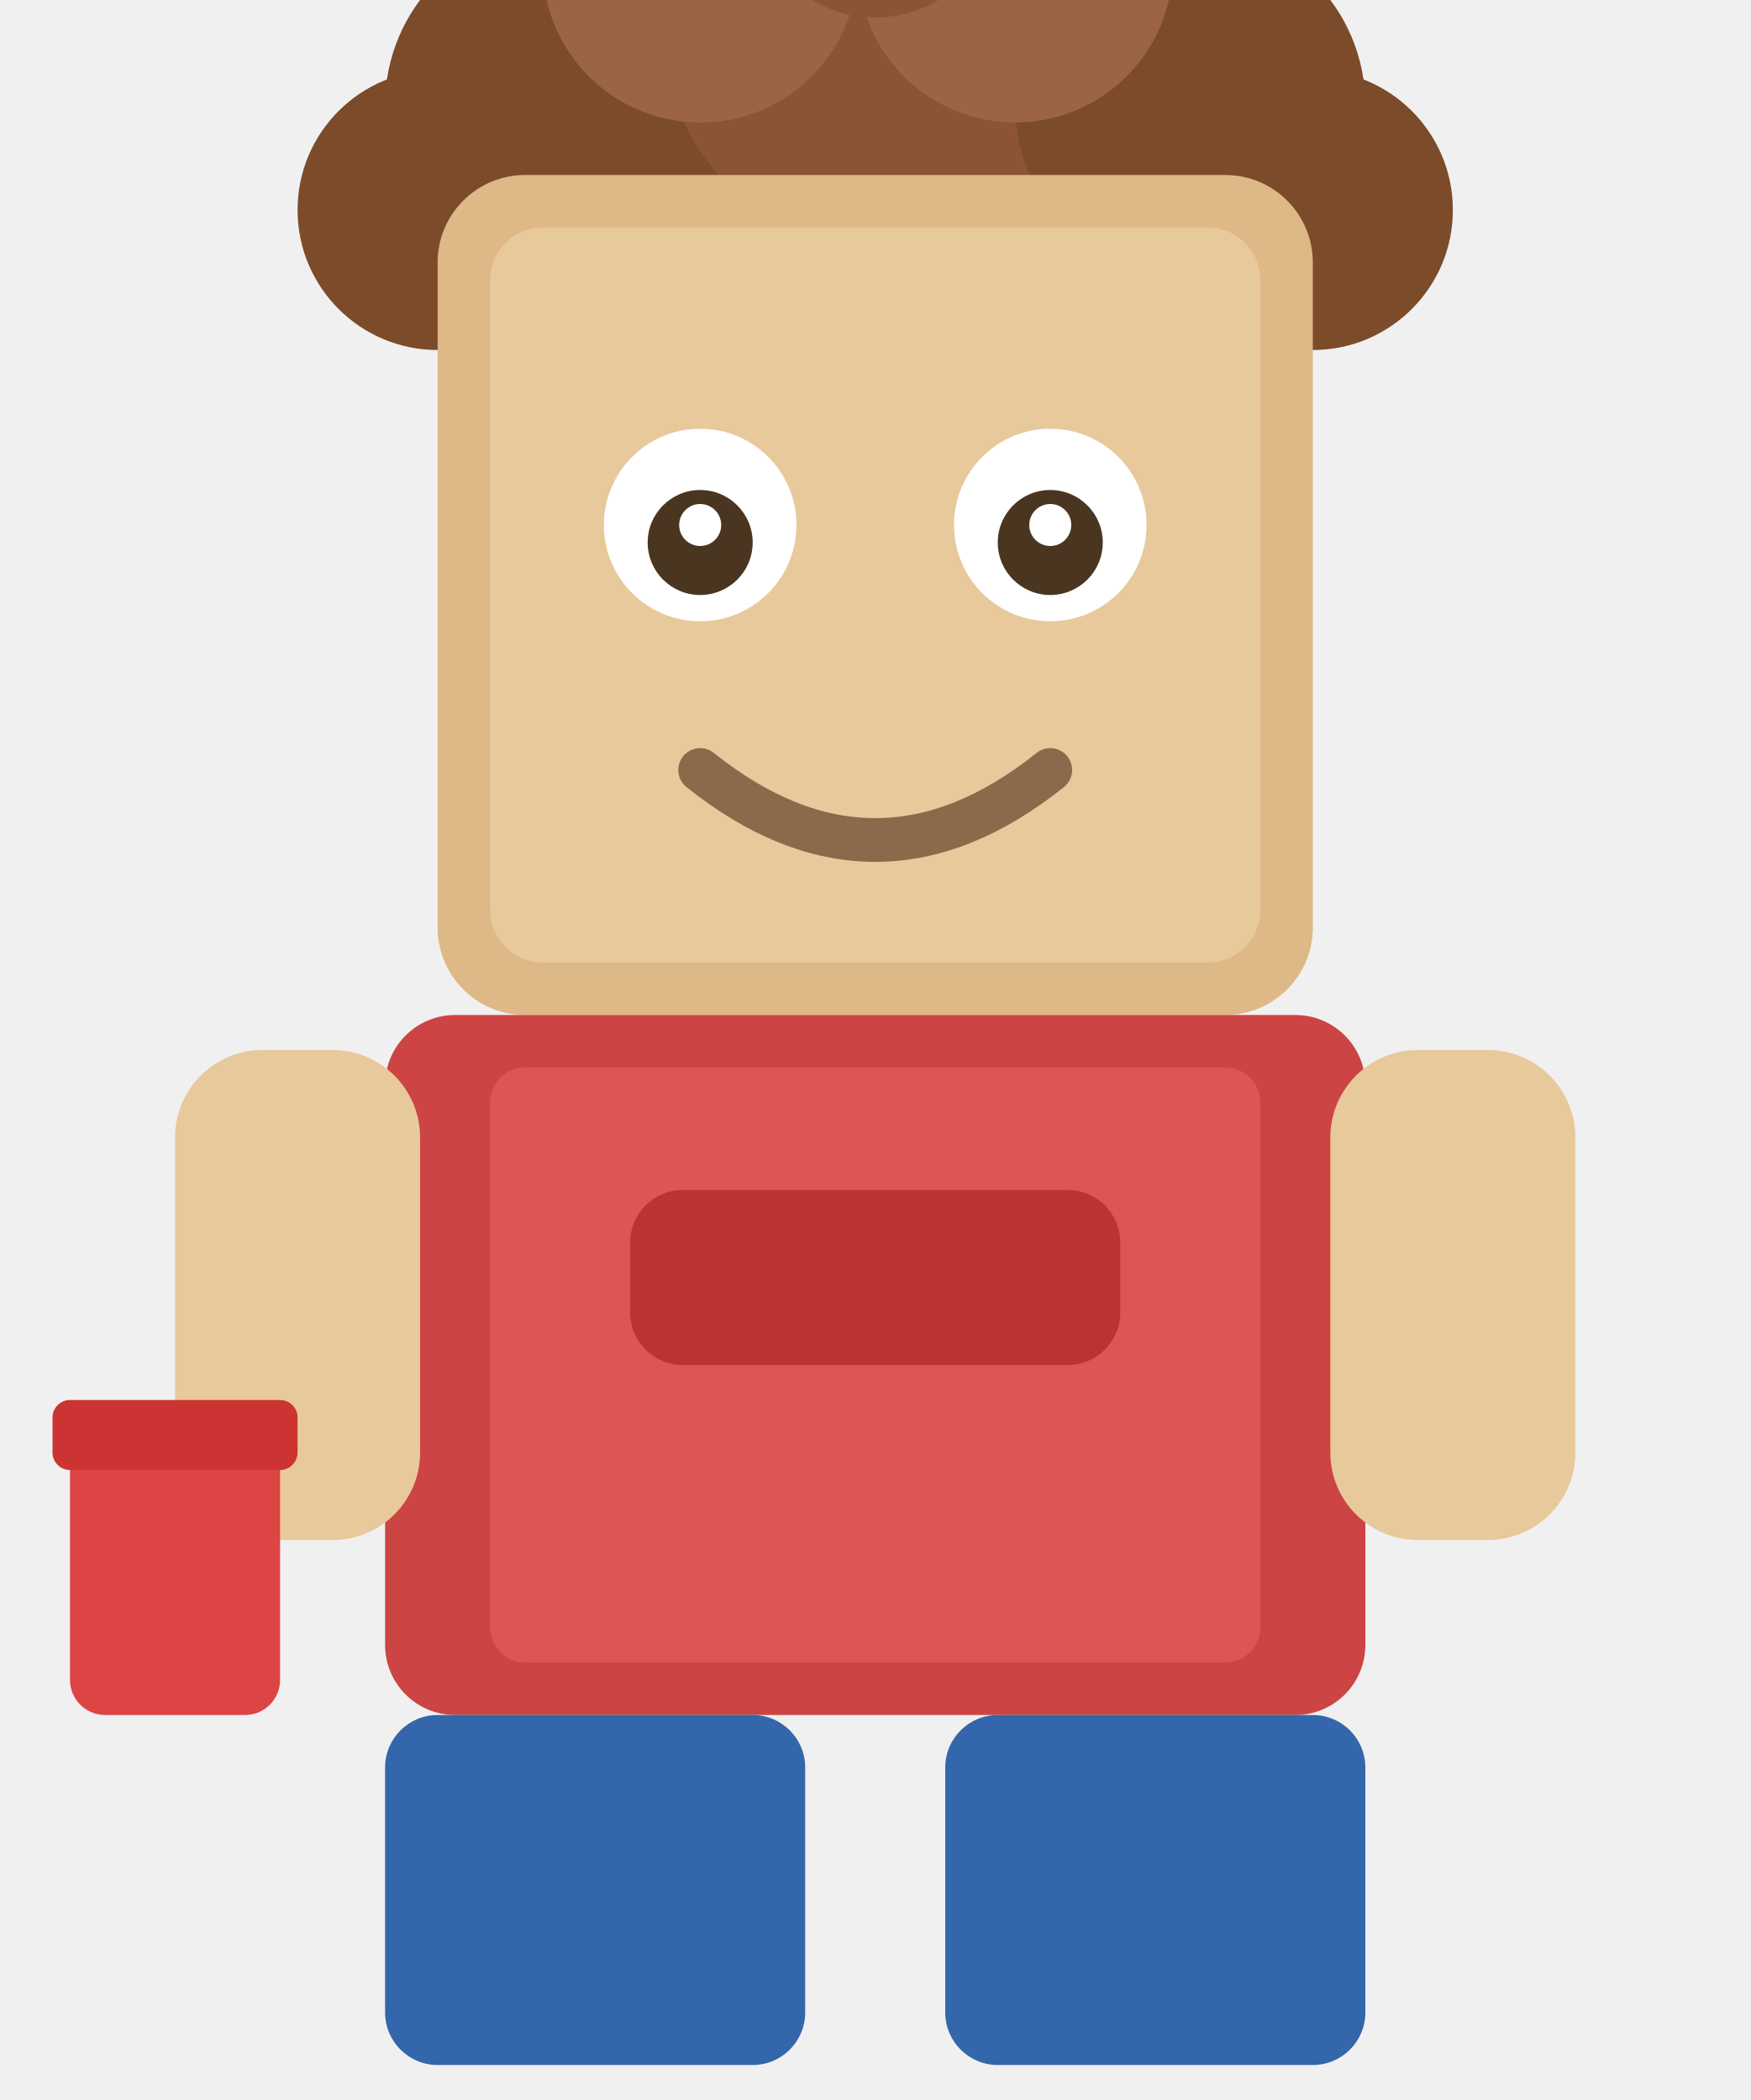
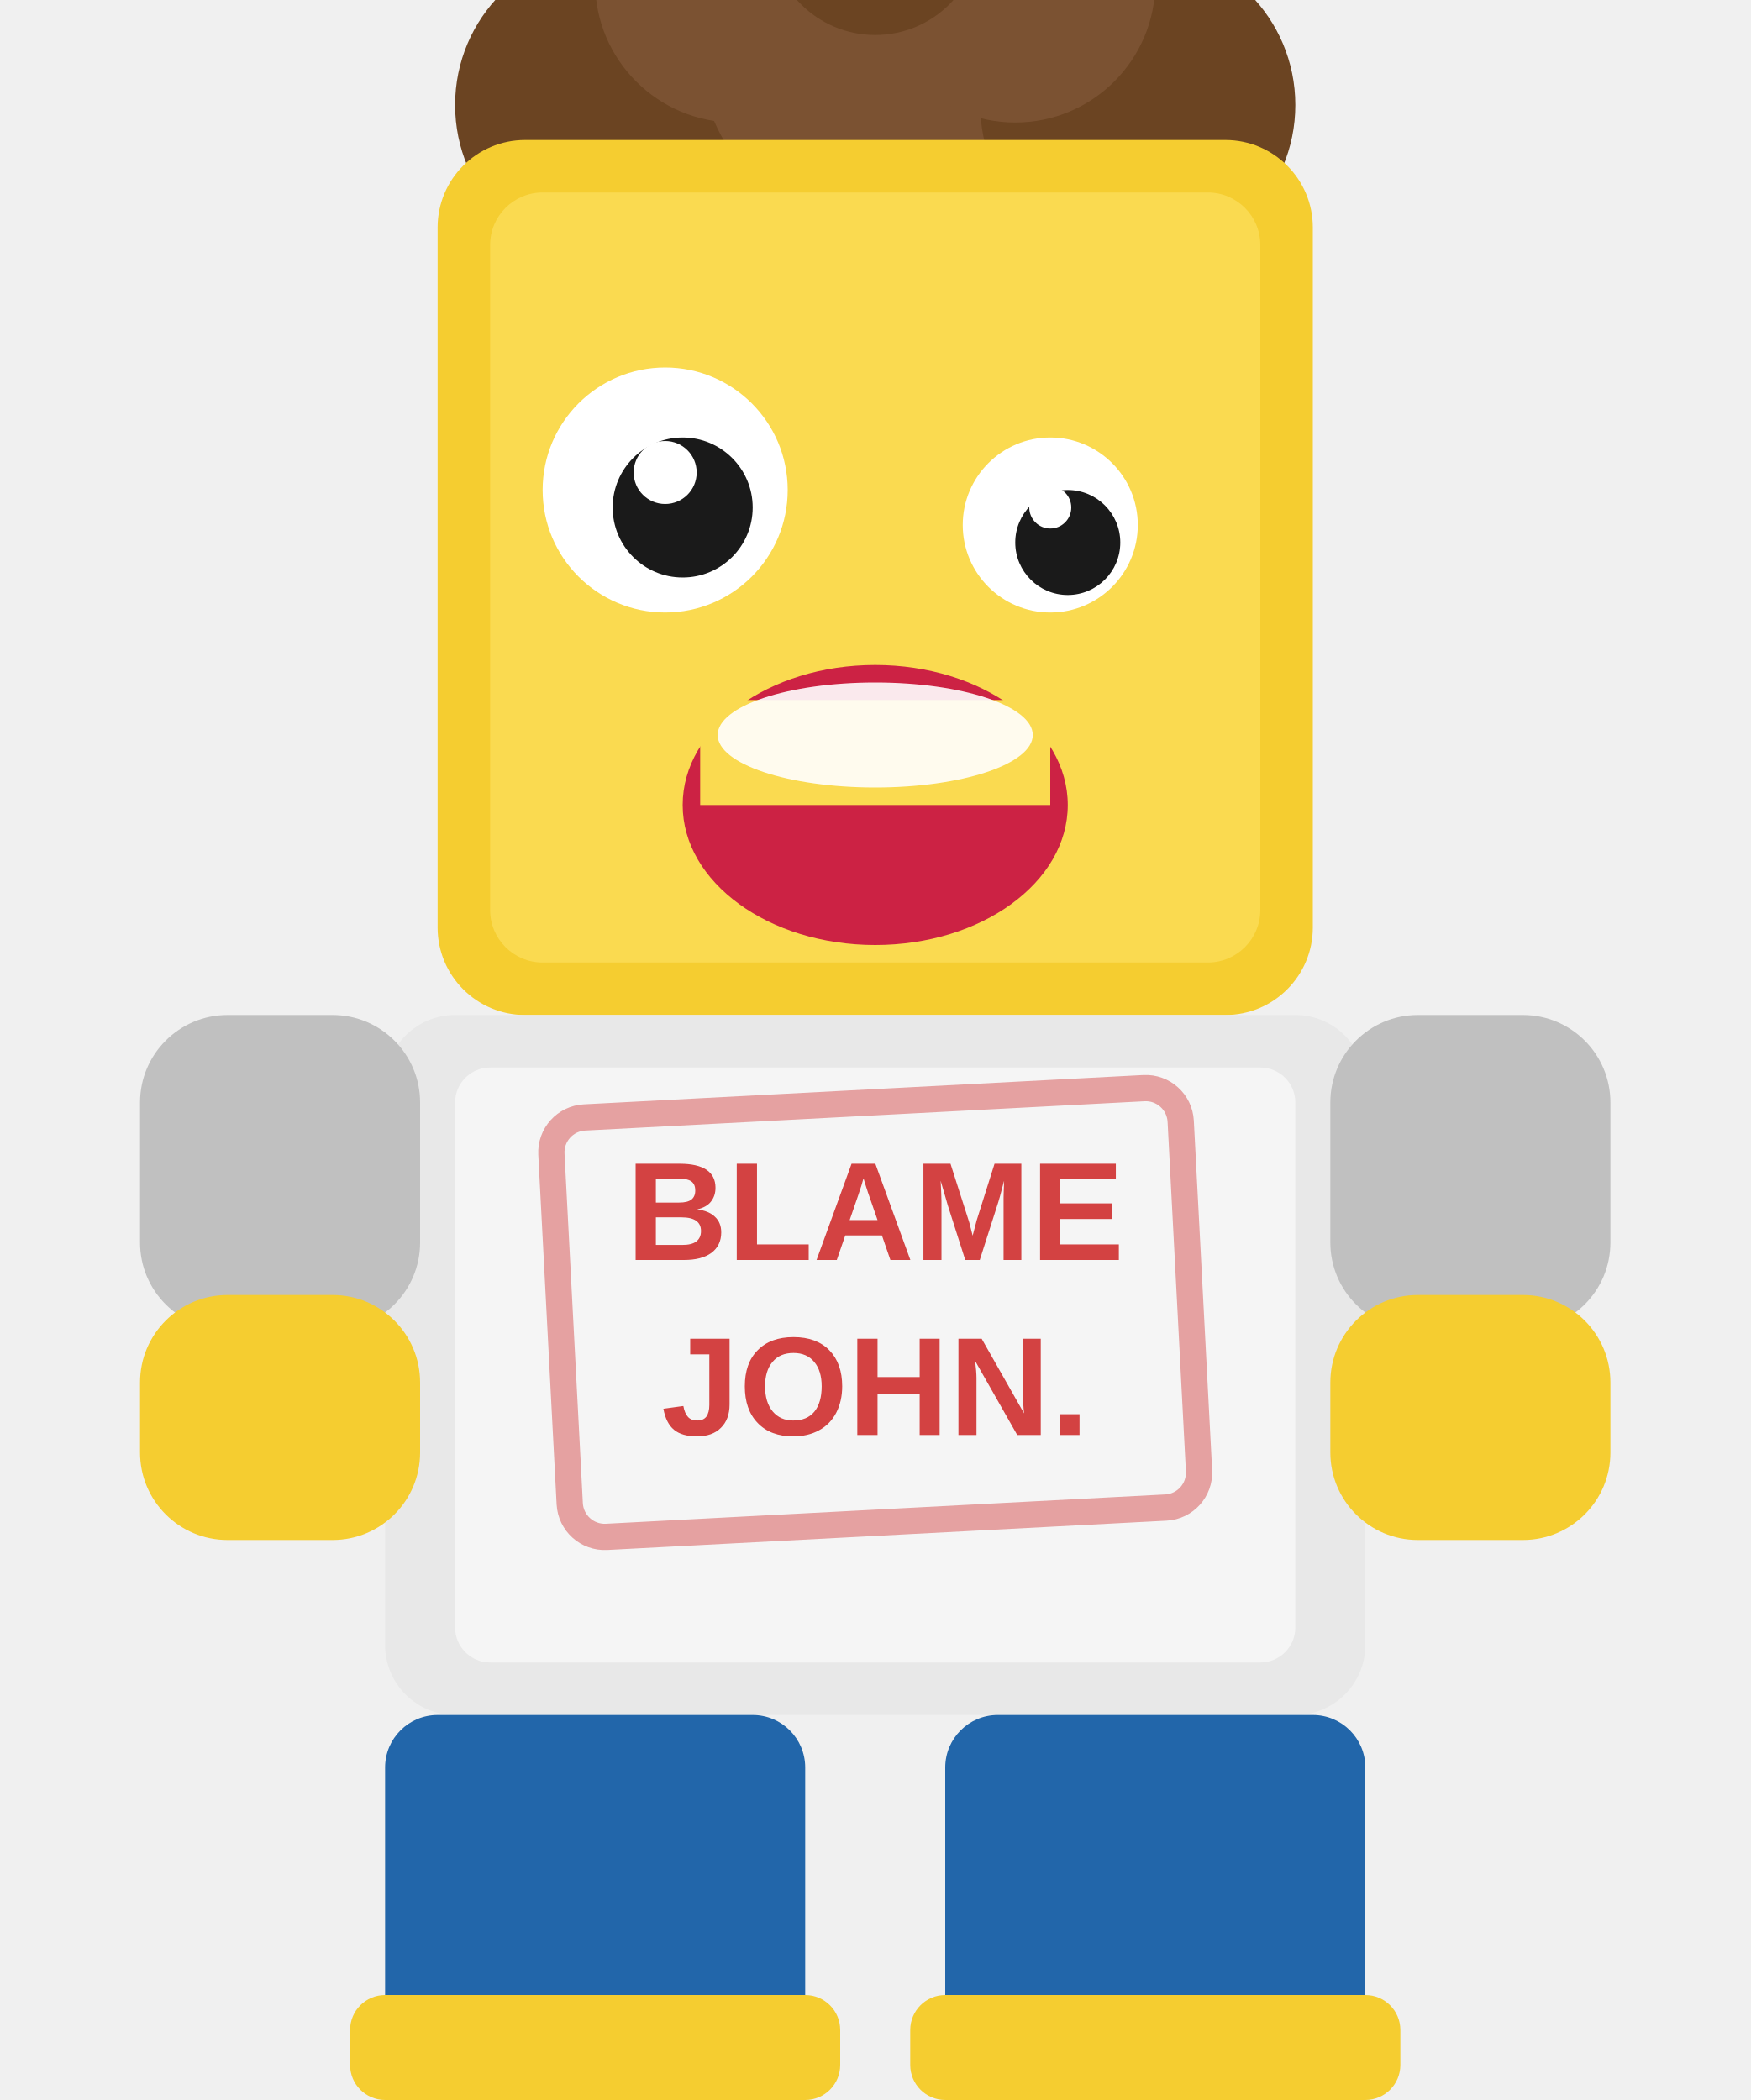
<svg xmlns="http://www.w3.org/2000/svg" viewBox="0 0 100 120">
-   <circle cx="32" cy="6" r="10" fill="#7B4B2A" />
-   <circle cx="50" cy="2" r="12" fill="#8B5534" />
-   <circle cx="68" cy="6" r="10" fill="#7B4B2A" />
-   <circle cx="40" cy="-2" r="9" fill="#9B6544" />
-   <circle cx="58" cy="-2" r="9" fill="#9B6544" />
-   <circle cx="25" cy="12" r="8" fill="#7B4B2A" />
-   <circle cx="75" cy="12" r="8" fill="#7B4B2A" />
-   <circle cx="50" cy="-6" r="7" fill="#8B5534" />
-   <rect x="25" y="10" width="50" height="48" rx="5" fill="#deb887" />
-   <rect x="28" y="13" width="44" height="42" rx="3" fill="#e8c99b" />
-   <circle cx="40" cy="30" r="5.5" fill="white" />
-   <circle cx="40" cy="31" r="3" fill="#4a3520" />
-   <circle cx="40" cy="30" r="1.2" fill="white" />
-   <circle cx="60" cy="30" r="5.5" fill="white" />
-   <circle cx="60" cy="31" r="3" fill="#4a3520" />
-   <circle cx="60" cy="30" r="1.2" fill="white" />
-   <path d="M40 44 Q50 52 60 44" stroke="#8a6a4a" stroke-width="2.5" fill="none" stroke-linecap="round" />
-   <rect x="22" y="58" width="56" height="40" rx="4" fill="#cc4444" />
-   <rect x="28" y="61" width="44" height="34" rx="2" fill="#dd5555" />
-   <rect x="36" y="68" width="28" height="10" rx="3" fill="#bb3333" />
-   <rect x="22" y="98" width="24" height="20" rx="3" fill="#3366aa" />
-   <rect x="54" y="98" width="24" height="20" rx="3" fill="#3366aa" />
-   <rect x="10" y="60" width="14" height="28" rx="5" fill="#e8c99b" />
-   <rect x="76" y="60" width="14" height="28" rx="5" fill="#e8c99b" />
-   <rect x="4" y="82" width="12" height="16" rx="2" fill="#dd4444" />
-   <rect x="3" y="80" width="14" height="4" rx="1" fill="#cc3333" />
+   <circle cx="35" cy="6" r="9" fill="#6B4422" />
+   <circle cx="50" cy="3" r="10" fill="#7B5232" />
+   <circle cx="65" cy="6" r="9" fill="#6B4422" />
+   <circle cx="42" cy="-1" r="8" fill="#7B5232" />
+   <circle cx="58" cy="-1" r="8" fill="#7B5232" />
+   <circle cx="50" cy="-4" r="6" fill="#6B4422" />
+   <rect x="25" y="8" width="50" height="50" rx="5" fill="#f5cd30" />
+   <rect x="28" y="11" width="44" height="44" rx="3" fill="#fada50" />
+   <circle cx="38" cy="28" r="7" fill="white" />
+   <circle cx="39" cy="29" r="4" fill="#1a1a1a" />
+   <circle cx="38" cy="27" r="1.8" fill="white" />
+   <circle cx="60" cy="30" r="5" fill="white" />
+   <circle cx="61" cy="31" r="3" fill="#1a1a1a" />
+   <circle cx="60" cy="29" r="1.2" fill="white" />
+   <ellipse cx="50" cy="46" rx="11" ry="8" fill="#cc2244" />
+   <rect x="40" y="40" width="20" height="6" fill="#fada50" />
+   <ellipse cx="50" cy="42" rx="9" ry="3" fill="white" opacity="0.9" />
+   <rect x="22" y="58" width="56" height="40" rx="4" fill="#e8e8e8" />
+   <rect x="26" y="61" width="48" height="34" rx="2" fill="#f5f5f5" />
+   <text x="50" y="72" font-size="8" fill="#cc2222" font-family="Arial, sans-serif" font-weight="bold" text-anchor="middle" opacity="0.85">BLAME</text>
+   <text x="50" y="82" font-size="8" fill="#cc2222" font-family="Arial, sans-serif" font-weight="bold" text-anchor="middle" opacity="0.85">JOHN.</text>
+   <rect x="32" y="63" width="36" height="24" rx="2" fill="none" stroke="#cc2222" stroke-width="1.5" opacity="0.4" transform="rotate(-3 50 75)" />
+   <rect x="22" y="98" width="24" height="20" rx="3" fill="#2266aa" />
+   <rect x="54" y="98" width="24" height="20" rx="3" fill="#2266aa" />
+   <rect x="20" y="114" width="28" height="6" rx="2" fill="#f5cd30" />
+   <rect x="52" y="114" width="28" height="6" rx="2" fill="#f5cd30" />
+   <rect x="8" y="58" width="16" height="18" rx="5" fill="#c0c0c0" />
+   <rect x="8" y="74" width="16" height="14" rx="5" fill="#f5cd30" />
+   <rect x="76" y="58" width="16" height="18" rx="5" fill="#c0c0c0" />
+   <rect x="76" y="74" width="16" height="14" rx="5" fill="#f5cd30" />
</svg>
